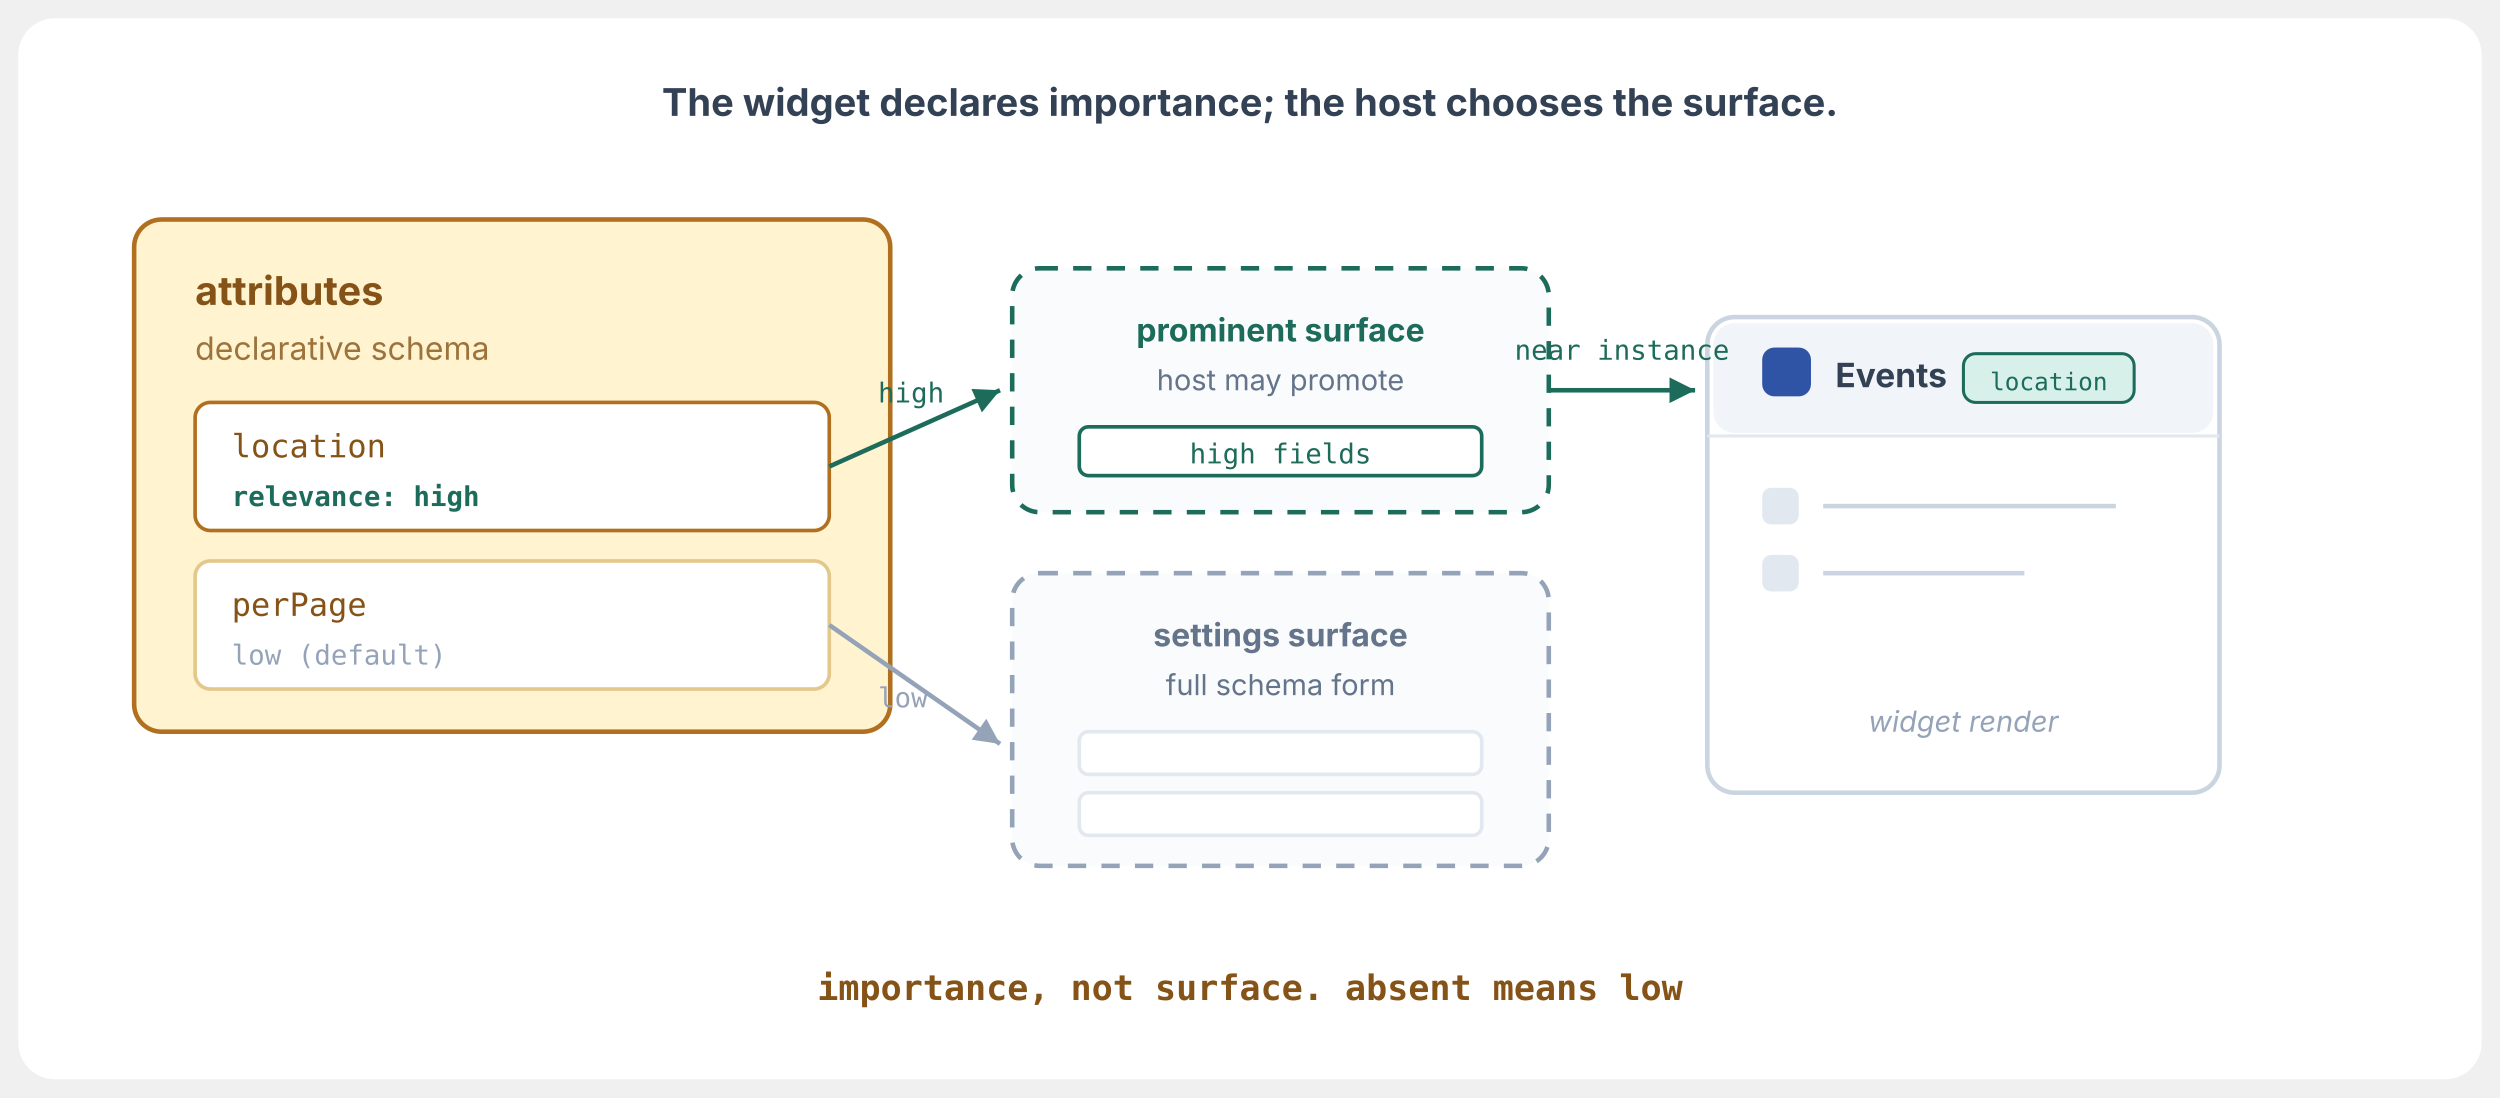
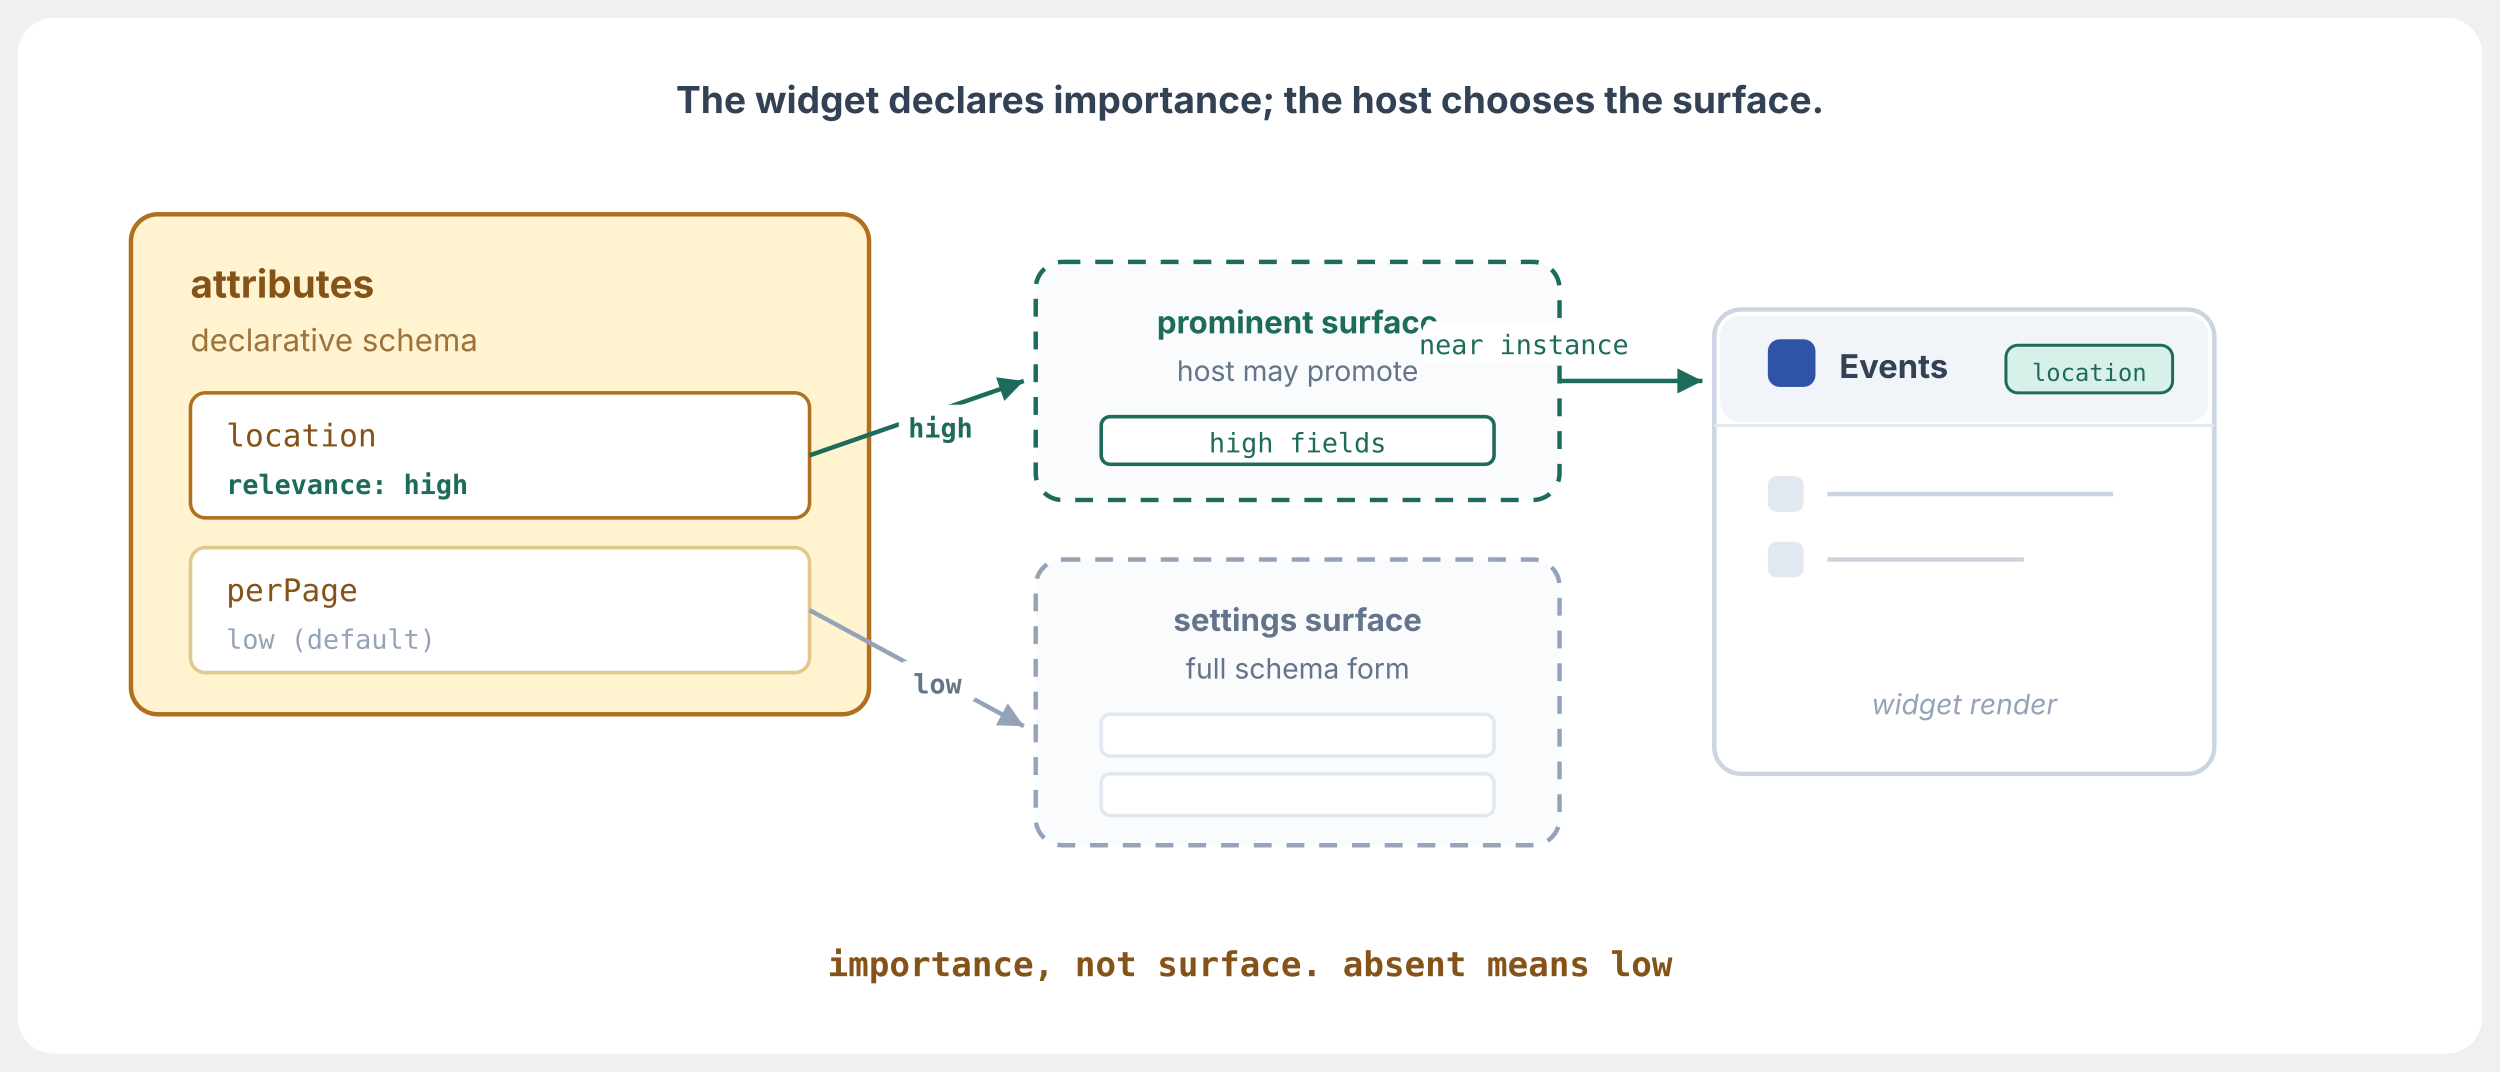
- <svg xmlns="http://www.w3.org/2000/svg" viewBox="0 0 820 360" role="img" aria-label="Each attribute may carry a relevance hint. The widget declares importance; the host may promote high-relevance fields to a prominent surface and edit the rest through a settings surface built from the schema.">
+ <svg xmlns="http://www.w3.org/2000/svg" viewBox="0 0 840 360" role="img" aria-label="Each attribute may carry a relevance hint. The widget declares importance; the host may promote high-relevance fields to a prominent surface and edit the rest through a settings surface built from the schema.">
  <defs>
    <marker id="arrow-relevance" viewBox="0 0 10 10" refX="8" refY="5" markerWidth="7" markerHeight="7" orient="auto-start-reverse">
      <path d="M 0 1 L 8 5 L 0 9 z" fill="#94a3b8" />
    </marker>
    <marker id="arrow-relevance-high" viewBox="0 0 10 10" refX="8" refY="5" markerWidth="7" markerHeight="7" orient="auto-start-reverse">
      <path d="M 0 1 L 8 5 L 0 9 z" fill="#1d6b5a" />
    </marker>
  </defs>
-   <rect x="6" y="6" width="808" height="348" rx="12" fill="#ffffff" />
-   <text x="410" y="38" text-anchor="middle" font-family="-apple-system, system-ui, sans-serif" font-size="12.5" font-weight="700" fill="#334155">The widget declares importance; the host chooses the surface.</text>
+   <rect x="6" y="6" width="828" height="348" rx="12" fill="#ffffff" />
+   <text x="420" y="38" text-anchor="middle" font-family="-apple-system, system-ui, sans-serif" font-size="12.5" font-weight="700" fill="#334155">The widget declares importance; the host chooses the surface.</text>
  <rect x="44" y="72" width="248" height="168" rx="9" fill="#fff3d0" stroke="#b07020" stroke-width="1.5" />
  <text x="64" y="100" font-family="-apple-system, system-ui, sans-serif" font-size="13" font-weight="700" fill="#855317">attributes</text>
  <text x="64" y="118" font-family="-apple-system, system-ui, sans-serif" font-size="10.5" fill="#855317" opacity="0.8">declarative schema</text>
  <rect x="64" y="132" width="208" height="42" rx="5" fill="#ffffff" stroke="#b07020" stroke-width="1.2" />
  <text x="76" y="150" font-family="ui-monospace, SFMono-Regular, monospace" font-size="10.5" fill="#855317">location</text>
  <text x="76" y="166" font-family="ui-monospace, SFMono-Regular, monospace" font-size="9" font-weight="700" fill="#1d6b5a">relevance: high</text>
  <rect x="64" y="184" width="208" height="42" rx="5" fill="#ffffff" stroke="#e2c88a" stroke-width="1.2" />
  <text x="76" y="202" font-family="ui-monospace, SFMono-Regular, monospace" font-size="10.5" fill="#855317">perPage</text>
  <text x="76" y="218" font-family="ui-monospace, SFMono-Regular, monospace" font-size="9" fill="#94a3b8">low (default)</text>
-   <rect x="332" y="88" width="176" height="80" rx="9" fill="#fafbfc" stroke="#1d6b5a" stroke-width="1.5" stroke-dasharray="6 5" />
-   <text x="420" y="112" text-anchor="middle" font-family="-apple-system, system-ui, sans-serif" font-size="10.5" font-weight="700" fill="#1d6b5a">prominent surface</text>
-   <text x="420" y="128" text-anchor="middle" font-family="-apple-system, system-ui, sans-serif" font-size="9.5" fill="#64748b">host may promote</text>
-   <rect x="354" y="140" width="132" height="16" rx="3" fill="#ffffff" stroke="#1d6b5a" stroke-width="1.2" />
-   <text x="420" y="152" text-anchor="middle" font-family="ui-monospace, monospace" font-size="9" fill="#1d6b5a">high fields</text>
-   <rect x="332" y="188" width="176" height="96" rx="9" fill="#fafbfc" stroke="#94a3b8" stroke-width="1.5" stroke-dasharray="6 5" />
-   <text x="420" y="212" text-anchor="middle" font-family="-apple-system, system-ui, sans-serif" font-size="10.5" font-weight="700" fill="#64748b">settings surface</text>
-   <text x="420" y="228" text-anchor="middle" font-family="-apple-system, system-ui, sans-serif" font-size="9.5" fill="#64748b">full schema form</text>
-   <rect x="354" y="240" width="132" height="14" rx="3" fill="#ffffff" stroke="#e2e8f0" stroke-width="1.2" />
-   <rect x="354" y="260" width="132" height="14" rx="3" fill="#ffffff" stroke="#e2e8f0" stroke-width="1.2" />
-   <path d="M 272 153 L 328 128" fill="none" stroke="#1d6b5a" stroke-width="1.5" marker-end="url(#arrow-relevance-high)" />
-   <text x="288" y="132" font-family="ui-monospace, monospace" font-size="9" fill="#1d6b5a">high</text>
-   <path d="M 272 205 L 328 244" fill="none" stroke="#94a3b8" stroke-width="1.5" marker-end="url(#arrow-relevance)" />
-   <text x="288" y="232" font-family="ui-monospace, monospace" font-size="9" fill="#94a3b8">low</text>
-   <rect x="560" y="104" width="168" height="156" rx="9" fill="#ffffff" stroke="#cbd5e1" stroke-width="1.5" />
-   <rect x="562" y="106" width="164" height="36" rx="7" fill="#f1f5f9" />
-   <line x1="560" y1="143" x2="728" y2="143" stroke="#e2e8f0" stroke-width="1" />
-   <rect x="578" y="114" width="16" height="16" rx="4" fill="#2f54a5" />
-   <text x="602" y="127" font-family="-apple-system, system-ui, sans-serif" font-size="11" font-weight="700" fill="#334155">Events</text>
-   <rect x="644" y="116" width="56" height="16" rx="4" fill="#d7f0ea" stroke="#1d6b5a" stroke-width="1" />
-   <text x="672" y="128" text-anchor="middle" font-family="ui-monospace, monospace" font-size="8" fill="#1d6b5a">location</text>
-   <rect x="578" y="160" width="12" height="12" rx="3" fill="#e2e8f0" />
-   <line x1="598" y1="166" x2="694" y2="166" stroke="#cbd5e1" stroke-width="1.5" />
-   <rect x="578" y="182" width="12" height="12" rx="3" fill="#e2e8f0" />
-   <line x1="598" y1="188" x2="664" y2="188" stroke="#cbd5e1" stroke-width="1.5" />
-   <text x="644" y="240" text-anchor="middle" font-family="-apple-system, system-ui, sans-serif" font-size="9.5" font-style="italic" fill="#94a3b8">widget render</text>
-   <line x1="508" y1="128" x2="556" y2="128" stroke="#1d6b5a" stroke-width="1.5" marker-end="url(#arrow-relevance-high)" />
-   <text x="532" y="118" text-anchor="middle" font-family="ui-monospace, monospace" font-size="9" fill="#1d6b5a">near instance</text>
-   <text x="410" y="328" text-anchor="middle" font-family="ui-monospace, SFMono-Regular, monospace" font-size="11.5" font-weight="700" fill="#855317">importance, not surface. absent means low</text>
+   <rect x="348" y="88" width="176" height="80" rx="9" fill="#fafbfc" stroke="#1d6b5a" stroke-width="1.5" stroke-dasharray="6 5" />
+   <text x="436" y="112" text-anchor="middle" font-family="-apple-system, system-ui, sans-serif" font-size="10.5" font-weight="700" fill="#1d6b5a">prominent surface</text>
+   <text x="436" y="128" text-anchor="middle" font-family="-apple-system, system-ui, sans-serif" font-size="9.5" fill="#64748b">host may promote</text>
+   <rect x="370" y="140" width="132" height="16" rx="3" fill="#ffffff" stroke="#1d6b5a" stroke-width="1.2" />
+   <text x="436" y="152" text-anchor="middle" font-family="ui-monospace, monospace" font-size="9" fill="#1d6b5a">high fields</text>
+   <rect x="348" y="188" width="176" height="96" rx="9" fill="#fafbfc" stroke="#94a3b8" stroke-width="1.5" stroke-dasharray="6 5" />
+   <text x="436" y="212" text-anchor="middle" font-family="-apple-system, system-ui, sans-serif" font-size="10.5" font-weight="700" fill="#64748b">settings surface</text>
+   <text x="436" y="228" text-anchor="middle" font-family="-apple-system, system-ui, sans-serif" font-size="9.5" fill="#64748b">full schema form</text>
+   <rect x="370" y="240" width="132" height="14" rx="3" fill="#ffffff" stroke="#e2e8f0" stroke-width="1.2" />
+   <rect x="370" y="260" width="132" height="14" rx="3" fill="#ffffff" stroke="#e2e8f0" stroke-width="1.2" />
+   <path d="M 272 153 L 344 128" fill="none" stroke="#1d6b5a" stroke-width="1.5" marker-end="url(#arrow-relevance-high)" />
+   <rect x="302" y="136" width="28" height="14" rx="3" fill="#ffffff" />
+   <text x="316" y="147" text-anchor="middle" font-family="ui-monospace, monospace" font-size="9" font-weight="700" fill="#1d6b5a">high</text>
+   <path d="M 272 205 L 344 244" fill="none" stroke="#94a3b8" stroke-width="1.5" marker-end="url(#arrow-relevance)" />
+   <rect x="302" y="222" width="26" height="14" rx="3" fill="#ffffff" />
+   <text x="315" y="233" text-anchor="middle" font-family="ui-monospace, monospace" font-size="9" font-weight="700" fill="#64748b">low</text>
+   <rect x="576" y="104" width="168" height="156" rx="9" fill="#ffffff" stroke="#cbd5e1" stroke-width="1.5" />
+   <rect x="578" y="106" width="164" height="36" rx="7" fill="#f1f5f9" />
+   <line x1="576" y1="143" x2="744" y2="143" stroke="#e2e8f0" stroke-width="1" />
+   <rect x="594" y="114" width="16" height="16" rx="4" fill="#2f54a5" />
+   <text x="618" y="127" font-family="-apple-system, system-ui, sans-serif" font-size="11" font-weight="700" fill="#334155">Events</text>
+   <rect x="674" y="116" width="56" height="16" rx="4" fill="#d7f0ea" stroke="#1d6b5a" stroke-width="1" />
+   <text x="702" y="128" text-anchor="middle" font-family="ui-monospace, monospace" font-size="8" fill="#1d6b5a">location</text>
+   <rect x="594" y="160" width="12" height="12" rx="3" fill="#e2e8f0" />
+   <line x1="614" y1="166" x2="710" y2="166" stroke="#cbd5e1" stroke-width="1.5" />
+   <rect x="594" y="182" width="12" height="12" rx="3" fill="#e2e8f0" />
+   <line x1="614" y1="188" x2="680" y2="188" stroke="#cbd5e1" stroke-width="1.5" />
+   <text x="660" y="240" text-anchor="middle" font-family="-apple-system, system-ui, sans-serif" font-size="9.5" font-style="italic" fill="#94a3b8">widget render</text>
+   <line x1="524" y1="128" x2="572" y2="128" stroke="#1d6b5a" stroke-width="1.5" marker-end="url(#arrow-relevance-high)" />
+   <rect x="478" y="108" width="68" height="14" rx="3" fill="#ffffff" />
+   <text x="512" y="119" text-anchor="middle" font-family="ui-monospace, monospace" font-size="9" fill="#1d6b5a">near instance</text>
+   <text x="420" y="328" text-anchor="middle" font-family="ui-monospace, SFMono-Regular, monospace" font-size="11.5" font-weight="700" fill="#855317">importance, not surface. absent means low</text>
</svg>
